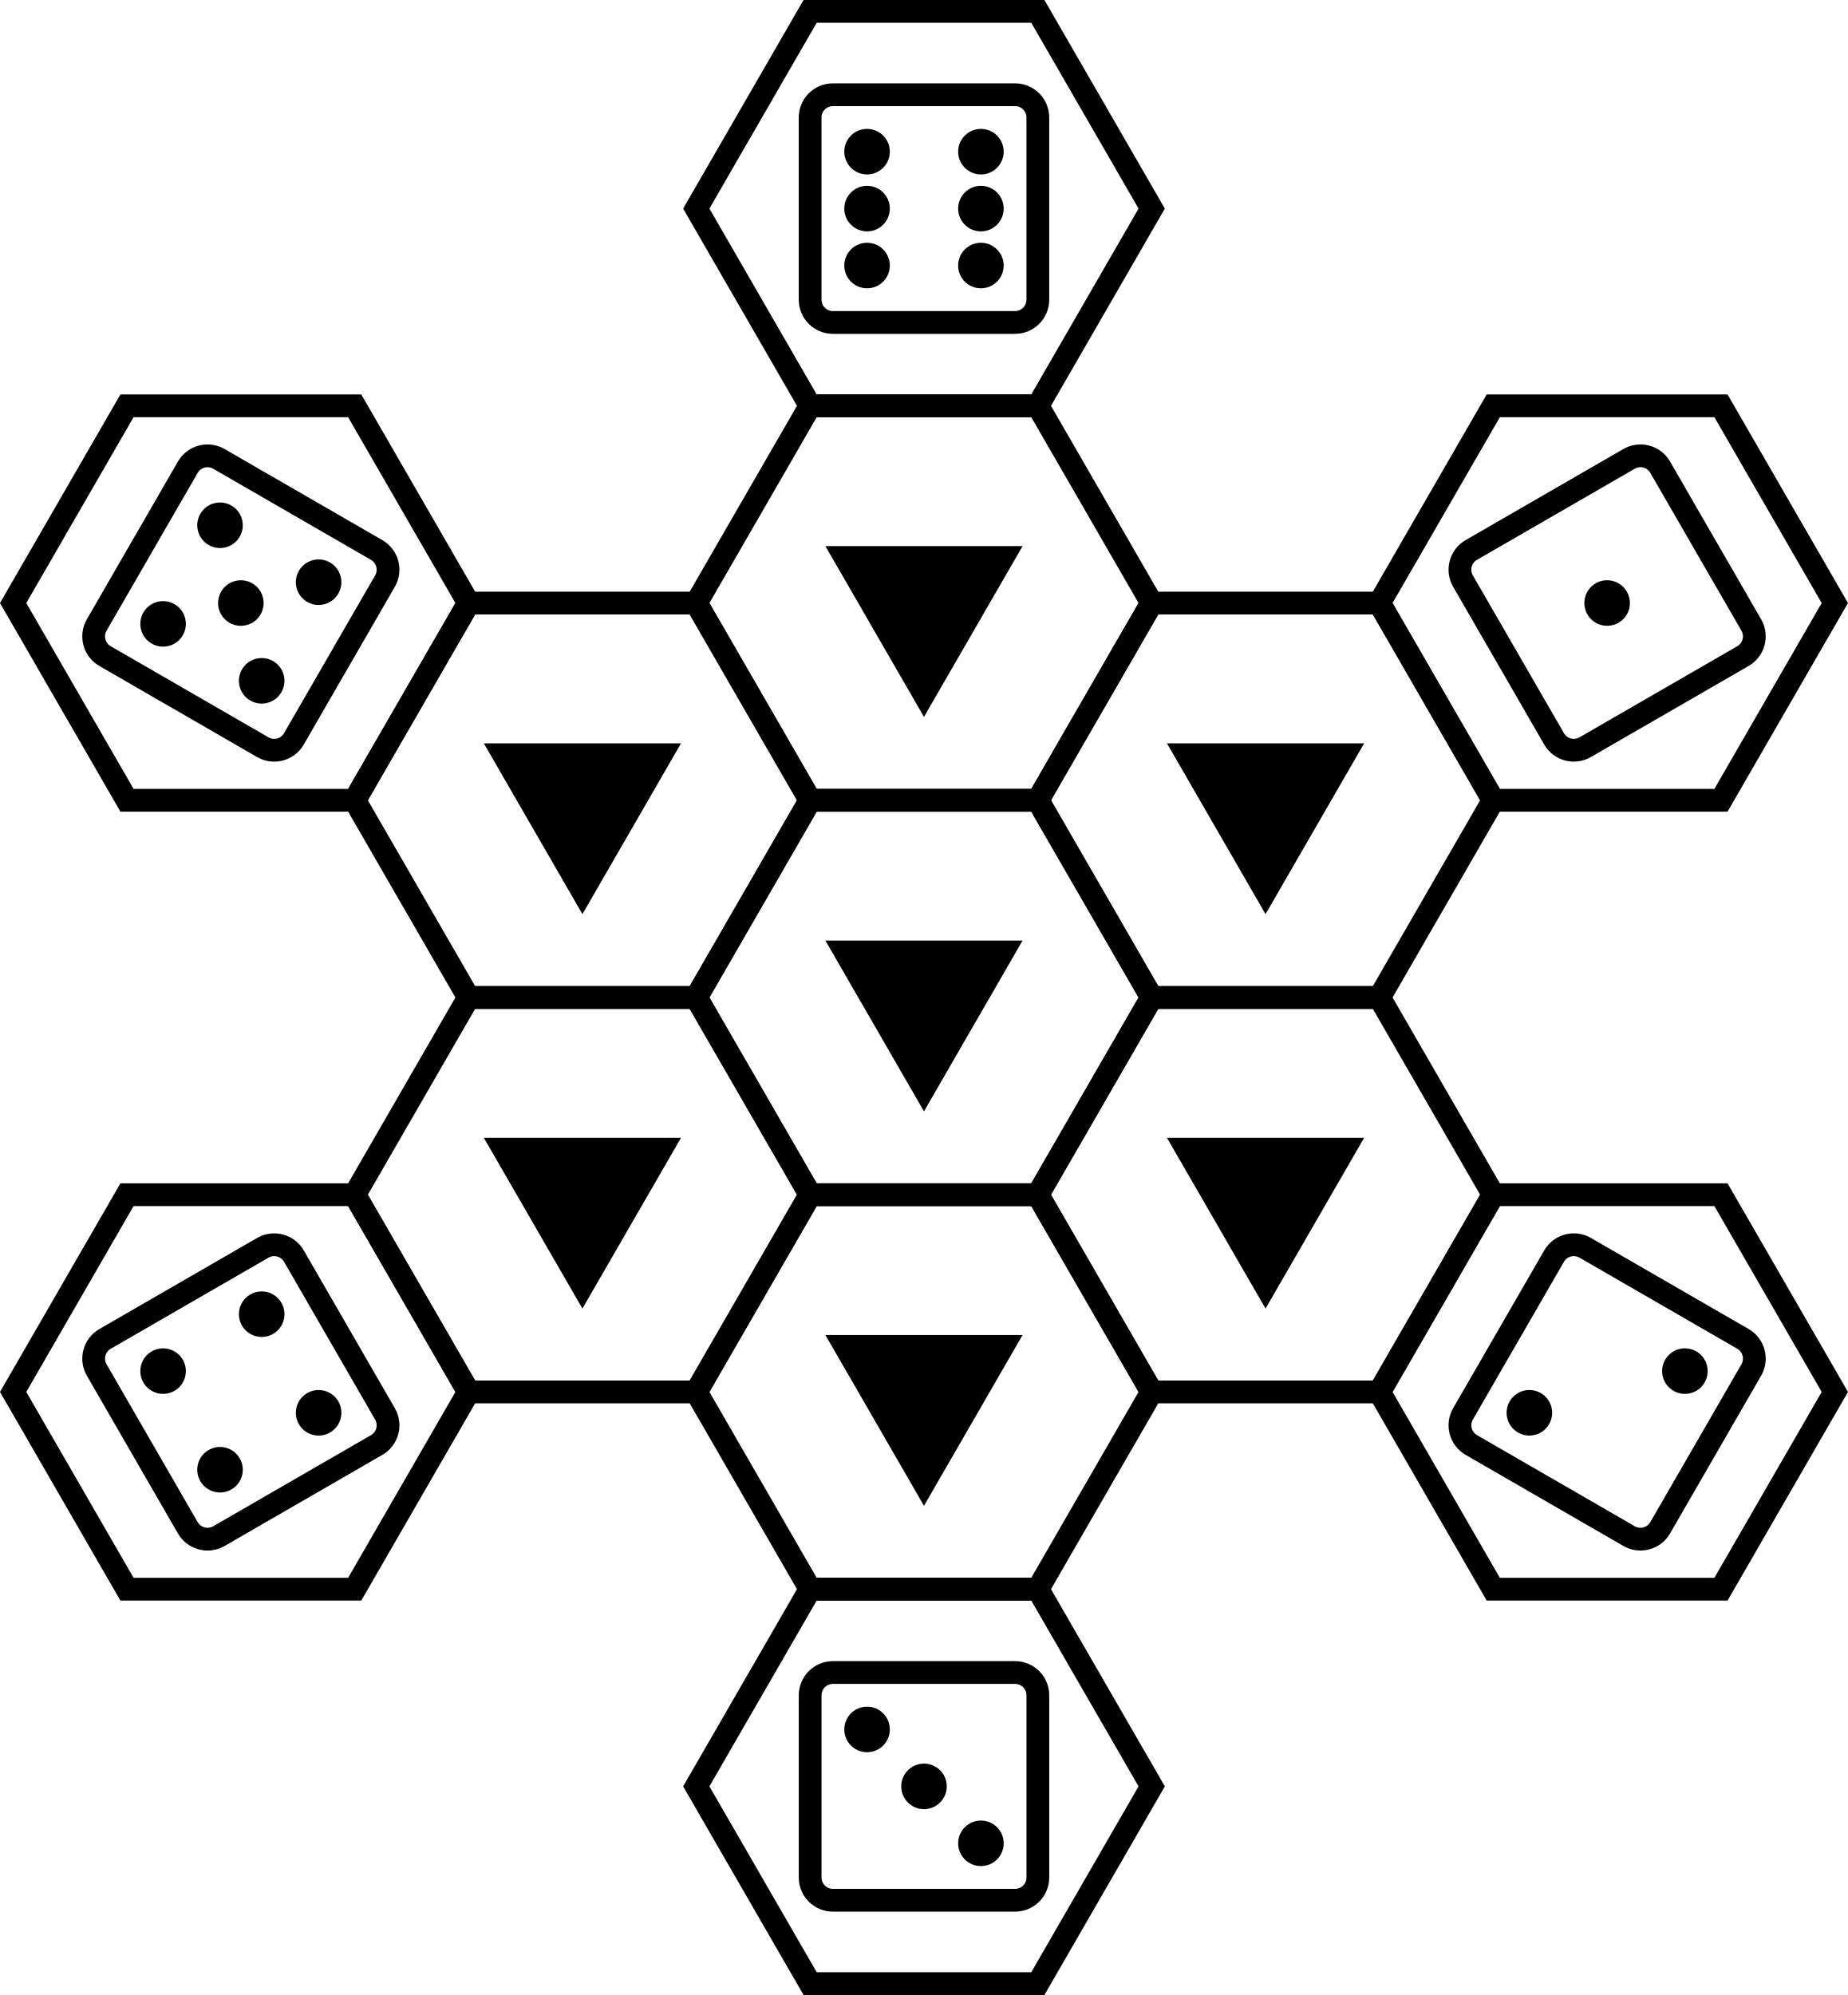
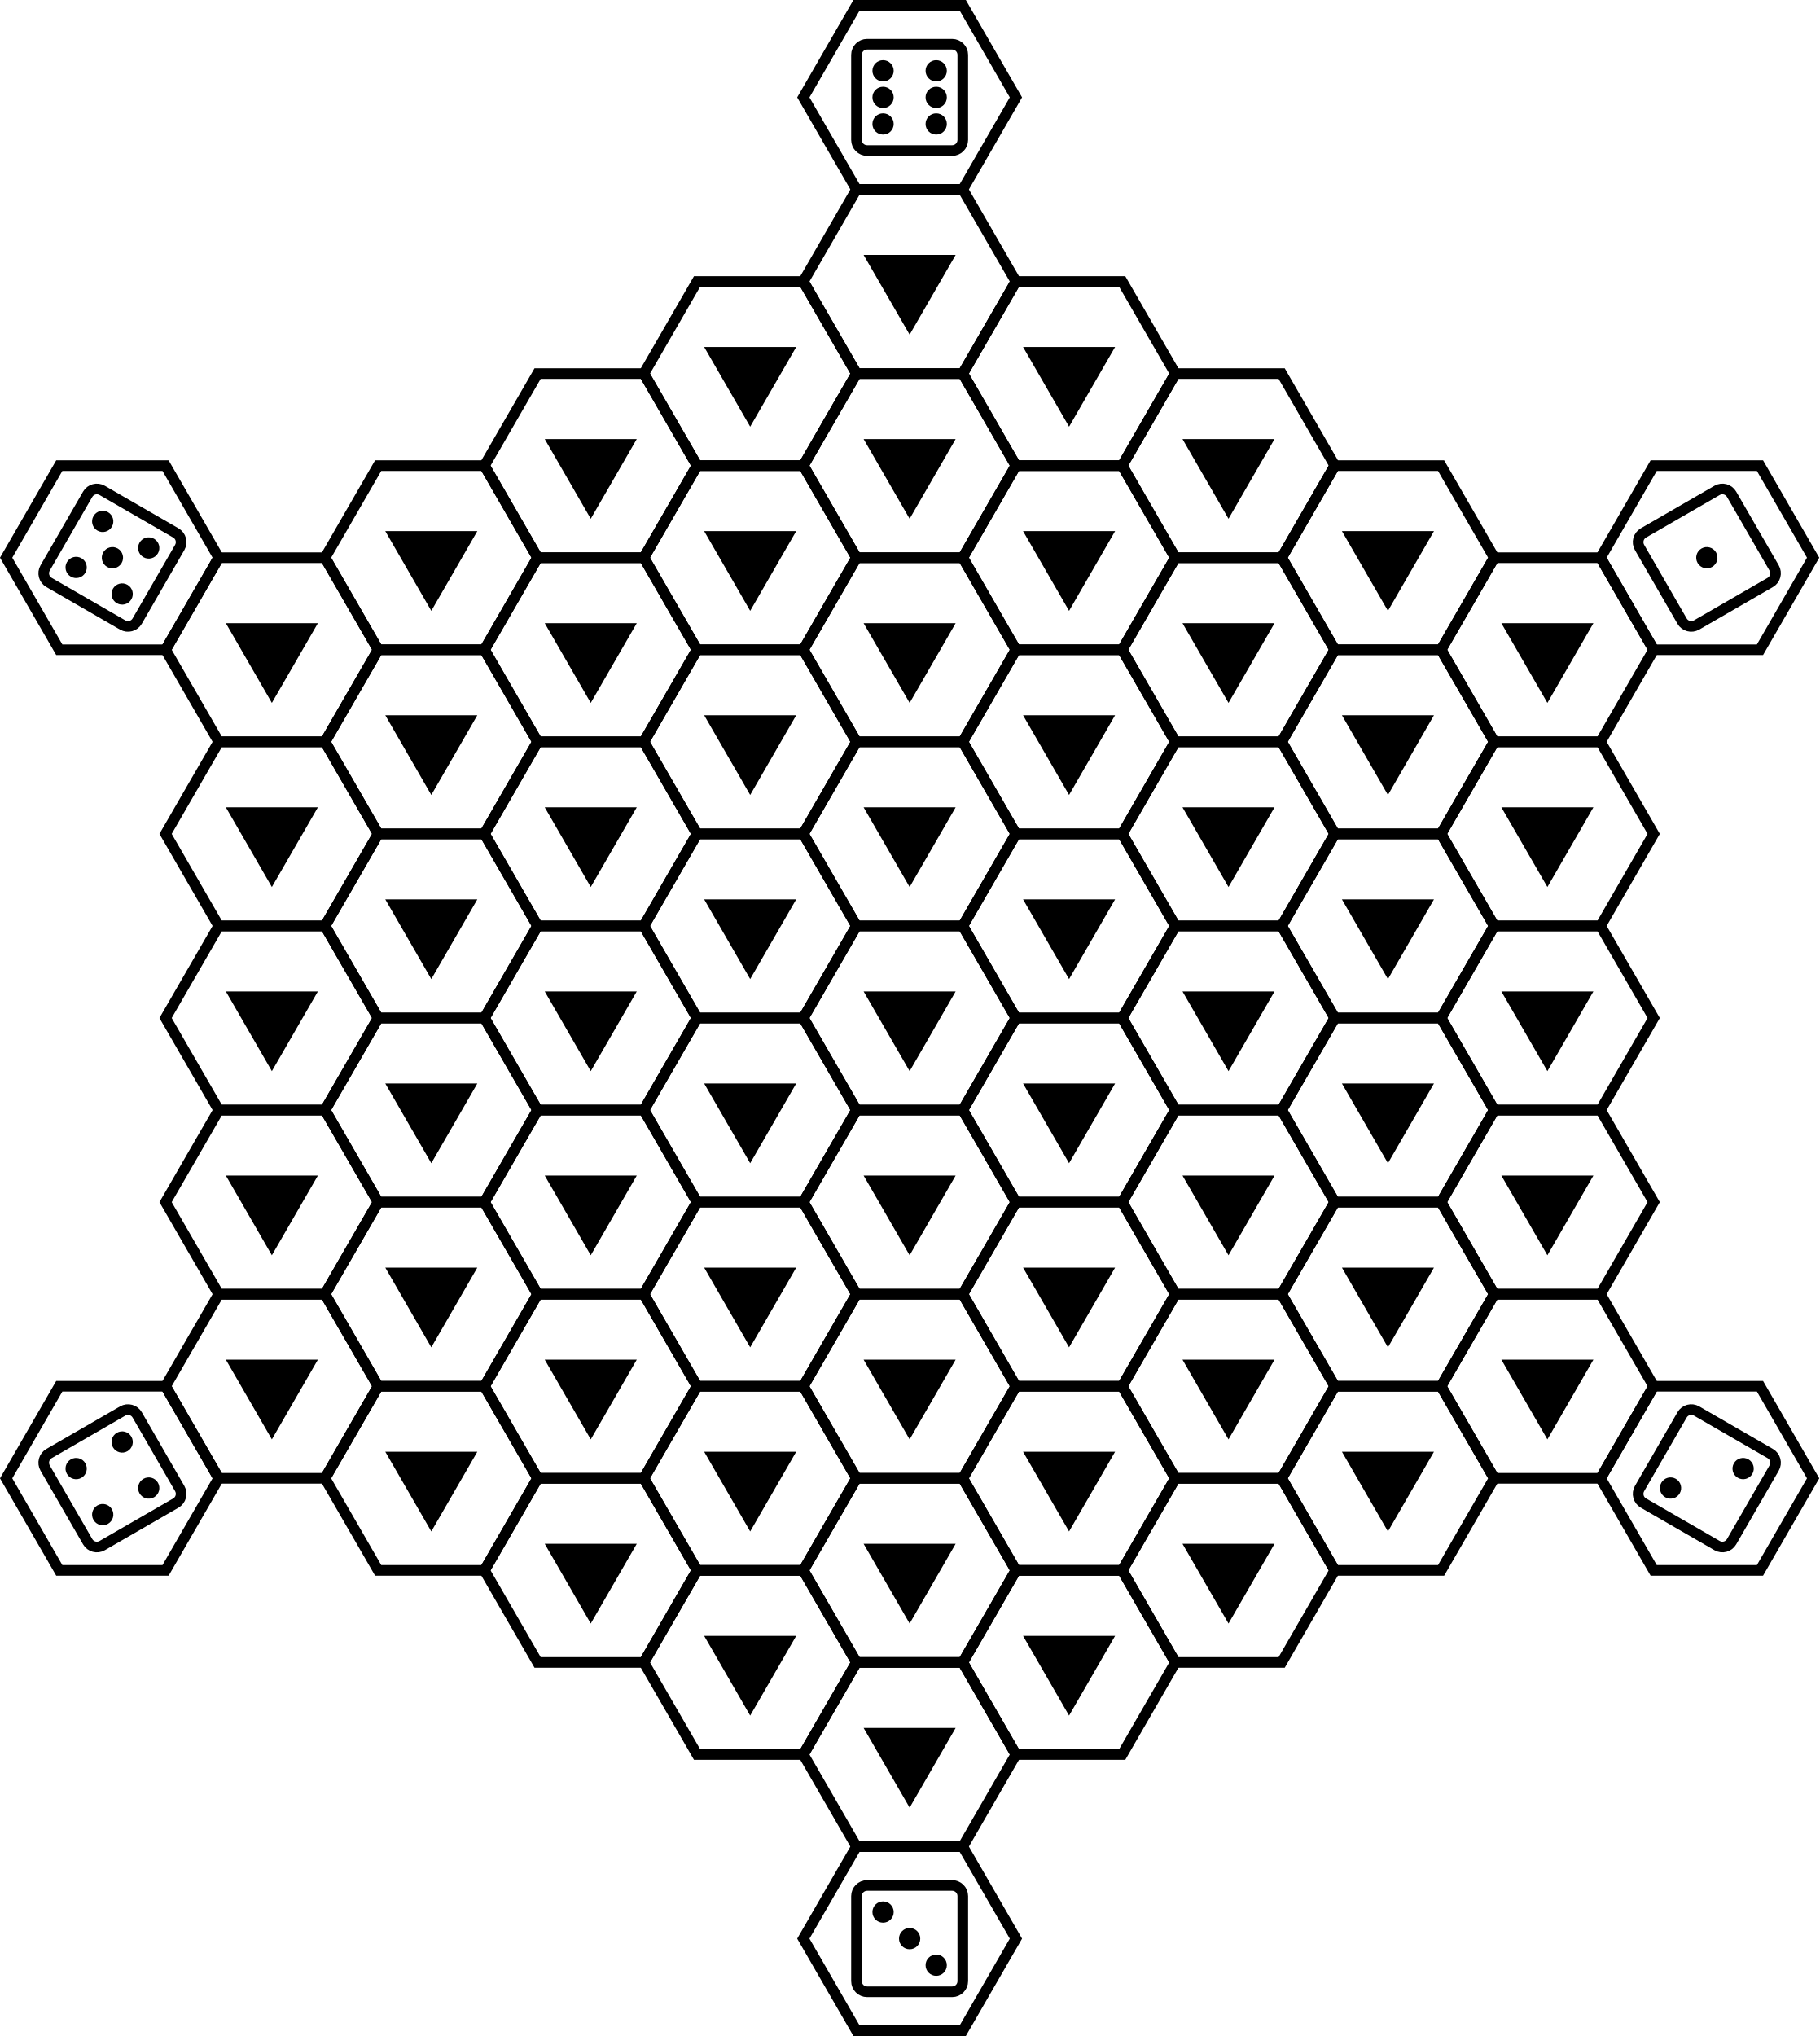
- <svg xmlns="http://www.w3.org/2000/svg" viewBox="0 0 81.155 87.603">
+ <svg xmlns="http://www.w3.org/2000/svg" viewBox="0 0 171.155 191.526">
  <defs>
-     <path d="M50.577,43.801 L45.577,52.462 L35.577,52.462 L30.577,43.801 L35.577,35.141 L45.577,35.141 z" fill="none" id="hexagon" stroke="black" stroke-width="1" />
-     <path d="M40.577,48.801 L36.247,41.301 L44.907,41.301 z" fill="black" id="triangle" stroke="none" />
+     <path d="M95.577,95.763 L90.577,104.423 L80.577,104.423 L75.577,95.763 L80.577,87.103 L90.577,87.103 z" fill="none" id="hexagon" stroke="black" stroke-width="1" />
+     <path d="M85.577,100.763 L81.247,93.263 L89.907,93.263 z" fill="black" id="triangle" stroke="none" />
    <g id="board_cell">
      <use href="#hexagon" />
      <use href="#triangle" />
    </g>
-     <rect fill="none" height="10" id="dice_outline" rx="1" stroke="black" stroke-width="1" width="10" x="35.577" y="38.801" />
-     <circle cx="40.577" cy="43.801" fill="black" id="pip" r="1" stroke="none" />
+     <rect fill="none" height="10" id="dice_outline" rx="1" stroke="black" stroke-width="1" width="10" x="80.577" y="90.763" />
+     <circle cx="85.577" cy="95.763" fill="black" id="pip" r="1" stroke="none" />
    <use href="#pip" id="centre_pip" />
    <use href="#pip" id="top_left_pip" x="-2.5" y="-2.5" />
    <use href="#pip" id="top_right_pip" x="2.5" y="-2.5" />
    <use href="#pip" id="bottom_left_pip" x="-2.5" y="2.5" />
    <use href="#pip" id="bottom_right_pip" x="2.5" y="2.5" />
    <use href="#pip" id="centre_left_pip" x="-2.5" />
    <use href="#pip" id="centre_right_pip" x="2.5" />
    <g id="dice_with_pips_1">
      <use href="#dice_outline" />
      <use href="#centre_pip" />
    </g>
    <g id="dice_with_pips_2">
      <use href="#dice_outline" />
      <use href="#top_left_pip" />
      <use href="#bottom_right_pip" />
    </g>
    <g id="dice_with_pips_3">
      <use href="#dice_outline" />
      <use href="#top_left_pip" />
      <use href="#centre_pip" />
      <use href="#bottom_right_pip" />
    </g>
    <g id="dice_with_pips_4">
      <use href="#dice_outline" />
      <use href="#top_left_pip" />
      <use href="#top_right_pip" />
      <use href="#bottom_left_pip" />
      <use href="#bottom_right_pip" />
    </g>
    <g id="dice_with_pips_5">
      <use href="#dice_outline" />
      <use href="#centre_pip" />
      <use href="#top_left_pip" />
      <use href="#top_right_pip" />
      <use href="#bottom_left_pip" />
      <use href="#bottom_right_pip" />
    </g>
    <g id="dice_with_pips_6">
      <use href="#dice_outline" />
      <use href="#top_left_pip" />
      <use href="#top_right_pip" />
      <use href="#bottom_left_pip" />
      <use href="#bottom_right_pip" />
      <use href="#centre_left_pip" />
      <use href="#centre_right_pip" />
    </g>
    <g id="direction_hexagon_1">
      <use href="#hexagon" />
-       <use href="#dice_with_pips_1" transform="rotate(60,40.57735,43.80127)" />
+       <use href="#dice_with_pips_1" transform="rotate(60,85.57735,95.76279)" />
    </g>
    <g id="direction_hexagon_2">
      <use href="#hexagon" />
-       <use href="#dice_with_pips_2" transform="rotate(120,40.57735,43.80127)" />
+       <use href="#dice_with_pips_2" transform="rotate(120,85.57735,95.76279)" />
    </g>
    <g id="direction_hexagon_3">
      <use href="#hexagon" />
-       <use href="#dice_with_pips_3" transform="rotate(180,40.57735,43.80127)" />
+       <use href="#dice_with_pips_3" transform="rotate(180,85.57735,95.76279)" />
    </g>
    <g id="direction_hexagon_4">
      <use href="#hexagon" />
-       <use href="#dice_with_pips_4" transform="rotate(240,40.57735,43.80127)" />
+       <use href="#dice_with_pips_4" transform="rotate(240,85.57735,95.76279)" />
    </g>
    <g id="direction_hexagon_5">
      <use href="#hexagon" />
-       <use href="#dice_with_pips_5" transform="rotate(300,40.57735,43.80127)" />
+       <use href="#dice_with_pips_5" transform="rotate(300,85.57735,95.76279)" />
    </g>
    <g id="direction_hexagon_6">
      <use href="#hexagon" />
-       <use href="#dice_with_pips_6" transform="rotate(360,40.57735,43.80127)" />
+       <use href="#dice_with_pips_6" transform="rotate(360,85.57735,95.76279)" />
    </g>
  </defs>
-   <rect fill="none" height="87.603" width="81.155" />
+   <rect fill="none" height="191.526" width="171.155" />
+   <use href="#direction_hexagon_1" x="75" y="-43.301" />
+   <use href="#direction_hexagon_2" x="75" y="43.301" />
+   <use href="#direction_hexagon_3" x="0" y="86.603" />
+   <use href="#direction_hexagon_4" x="-75" y="43.301" />
+   <use href="#direction_hexagon_5" x="-75" y="-43.301" />
+   <use href="#direction_hexagon_6" x="-0" y="-86.603" />
  <use href="#board_cell" />
  <use href="#board_cell" x="15" y="8.66" />
  <use href="#board_cell" x="0" y="17.321" />
  <use href="#board_cell" x="-15" y="8.66" />
  <use href="#board_cell" x="-15" y="-8.66" />
  <use href="#board_cell" x="-0" y="-17.321" />
  <use href="#board_cell" x="15" y="-8.66" />
-   <use href="#direction_hexagon_1" x="30" y="-17.321" />
-   <use href="#direction_hexagon_2" x="30" y="17.321" />
-   <use href="#direction_hexagon_3" x="0" y="34.641" />
-   <use href="#direction_hexagon_4" x="-30" y="17.321" />
-   <use href="#direction_hexagon_5" x="-30" y="-17.321" />
-   <use href="#direction_hexagon_6" x="-0" y="-34.641" />
+   <use href="#board_cell" x="30" y="17.321" />
+   <use href="#board_cell" x="15" y="25.981" />
+   <use href="#board_cell" x="0" y="34.641" />
+   <use href="#board_cell" x="-15" y="25.981" />
+   <use href="#board_cell" x="-30" y="17.321" />
+   <use href="#board_cell" x="-30" y="0" />
+   <use href="#board_cell" x="-30" y="-17.321" />
+   <use href="#board_cell" x="-15" y="-25.981" />
+   <use href="#board_cell" x="-0" y="-34.641" />
+   <use href="#board_cell" x="15" y="-25.981" />
+   <use href="#board_cell" x="30" y="-17.321" />
+   <use href="#board_cell" x="30" y="-0" />
+   <use href="#board_cell" x="45" y="25.981" />
+   <use href="#board_cell" x="30" y="34.641" />
+   <use href="#board_cell" x="15" y="43.301" />
+   <use href="#board_cell" x="0" y="51.962" />
+   <use href="#board_cell" x="-15" y="43.301" />
+   <use href="#board_cell" x="-30" y="34.641" />
+   <use href="#board_cell" x="-45" y="25.981" />
+   <use href="#board_cell" x="-45" y="8.66" />
+   <use href="#board_cell" x="-45" y="-8.66" />
+   <use href="#board_cell" x="-45" y="-25.981" />
+   <use href="#board_cell" x="-30" y="-34.641" />
+   <use href="#board_cell" x="-15" y="-43.301" />
+   <use href="#board_cell" x="-0" y="-51.962" />
+   <use href="#board_cell" x="15" y="-43.301" />
+   <use href="#board_cell" x="30" y="-34.641" />
+   <use href="#board_cell" x="45" y="-25.981" />
+   <use href="#board_cell" x="45" y="-8.66" />
+   <use href="#board_cell" x="45" y="8.66" />
+   <use href="#board_cell" x="60" y="34.641" />
+   <use href="#board_cell" x="45" y="43.301" />
+   <use href="#board_cell" x="30" y="51.962" />
+   <use href="#board_cell" x="15" y="60.622" />
+   <use href="#board_cell" x="0" y="69.282" />
+   <use href="#board_cell" x="-15" y="60.622" />
+   <use href="#board_cell" x="-30" y="51.962" />
+   <use href="#board_cell" x="-45" y="43.301" />
+   <use href="#board_cell" x="-60" y="34.641" />
+   <use href="#board_cell" x="-60" y="17.321" />
+   <use href="#board_cell" x="-60" y="0" />
+   <use href="#board_cell" x="-60" y="-17.321" />
+   <use href="#board_cell" x="-60" y="-34.641" />
+   <use href="#board_cell" x="-45" y="-43.301" />
+   <use href="#board_cell" x="-30" y="-51.962" />
+   <use href="#board_cell" x="-15" y="-60.622" />
+   <use href="#board_cell" x="-0" y="-69.282" />
+   <use href="#board_cell" x="15" y="-60.622" />
+   <use href="#board_cell" x="30" y="-51.962" />
+   <use href="#board_cell" x="45" y="-43.301" />
+   <use href="#board_cell" x="60" y="-34.641" />
+   <use href="#board_cell" x="60" y="-17.321" />
+   <use href="#board_cell" x="60" y="-0" />
+   <use href="#board_cell" x="60" y="17.321" />
</svg>
